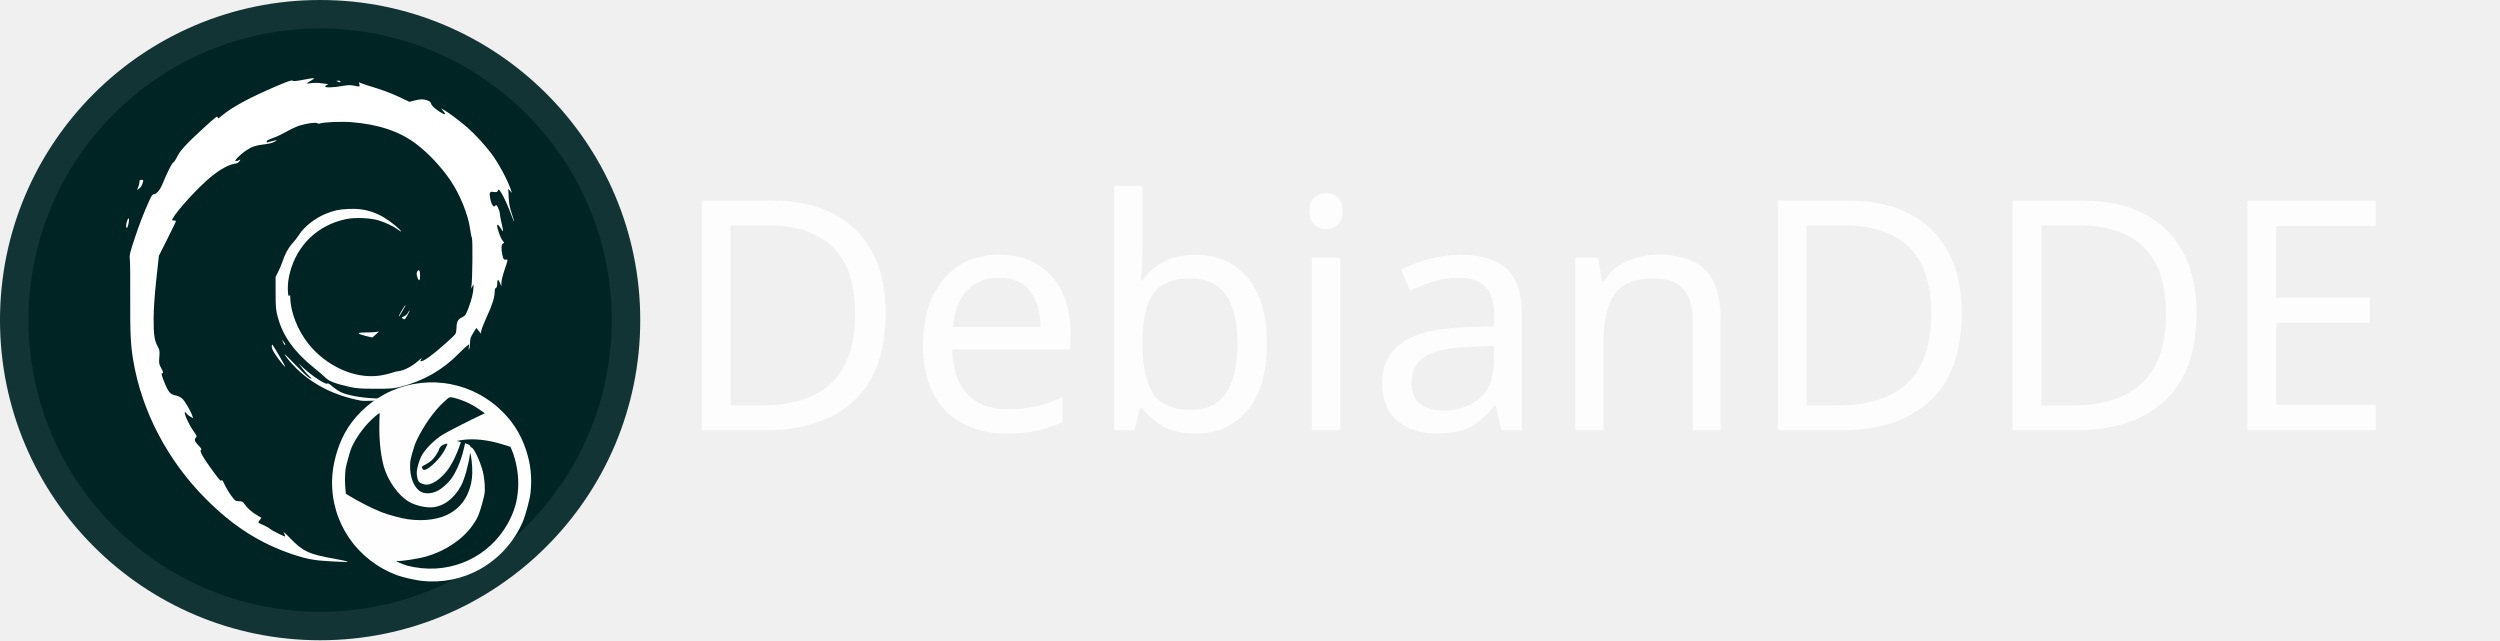
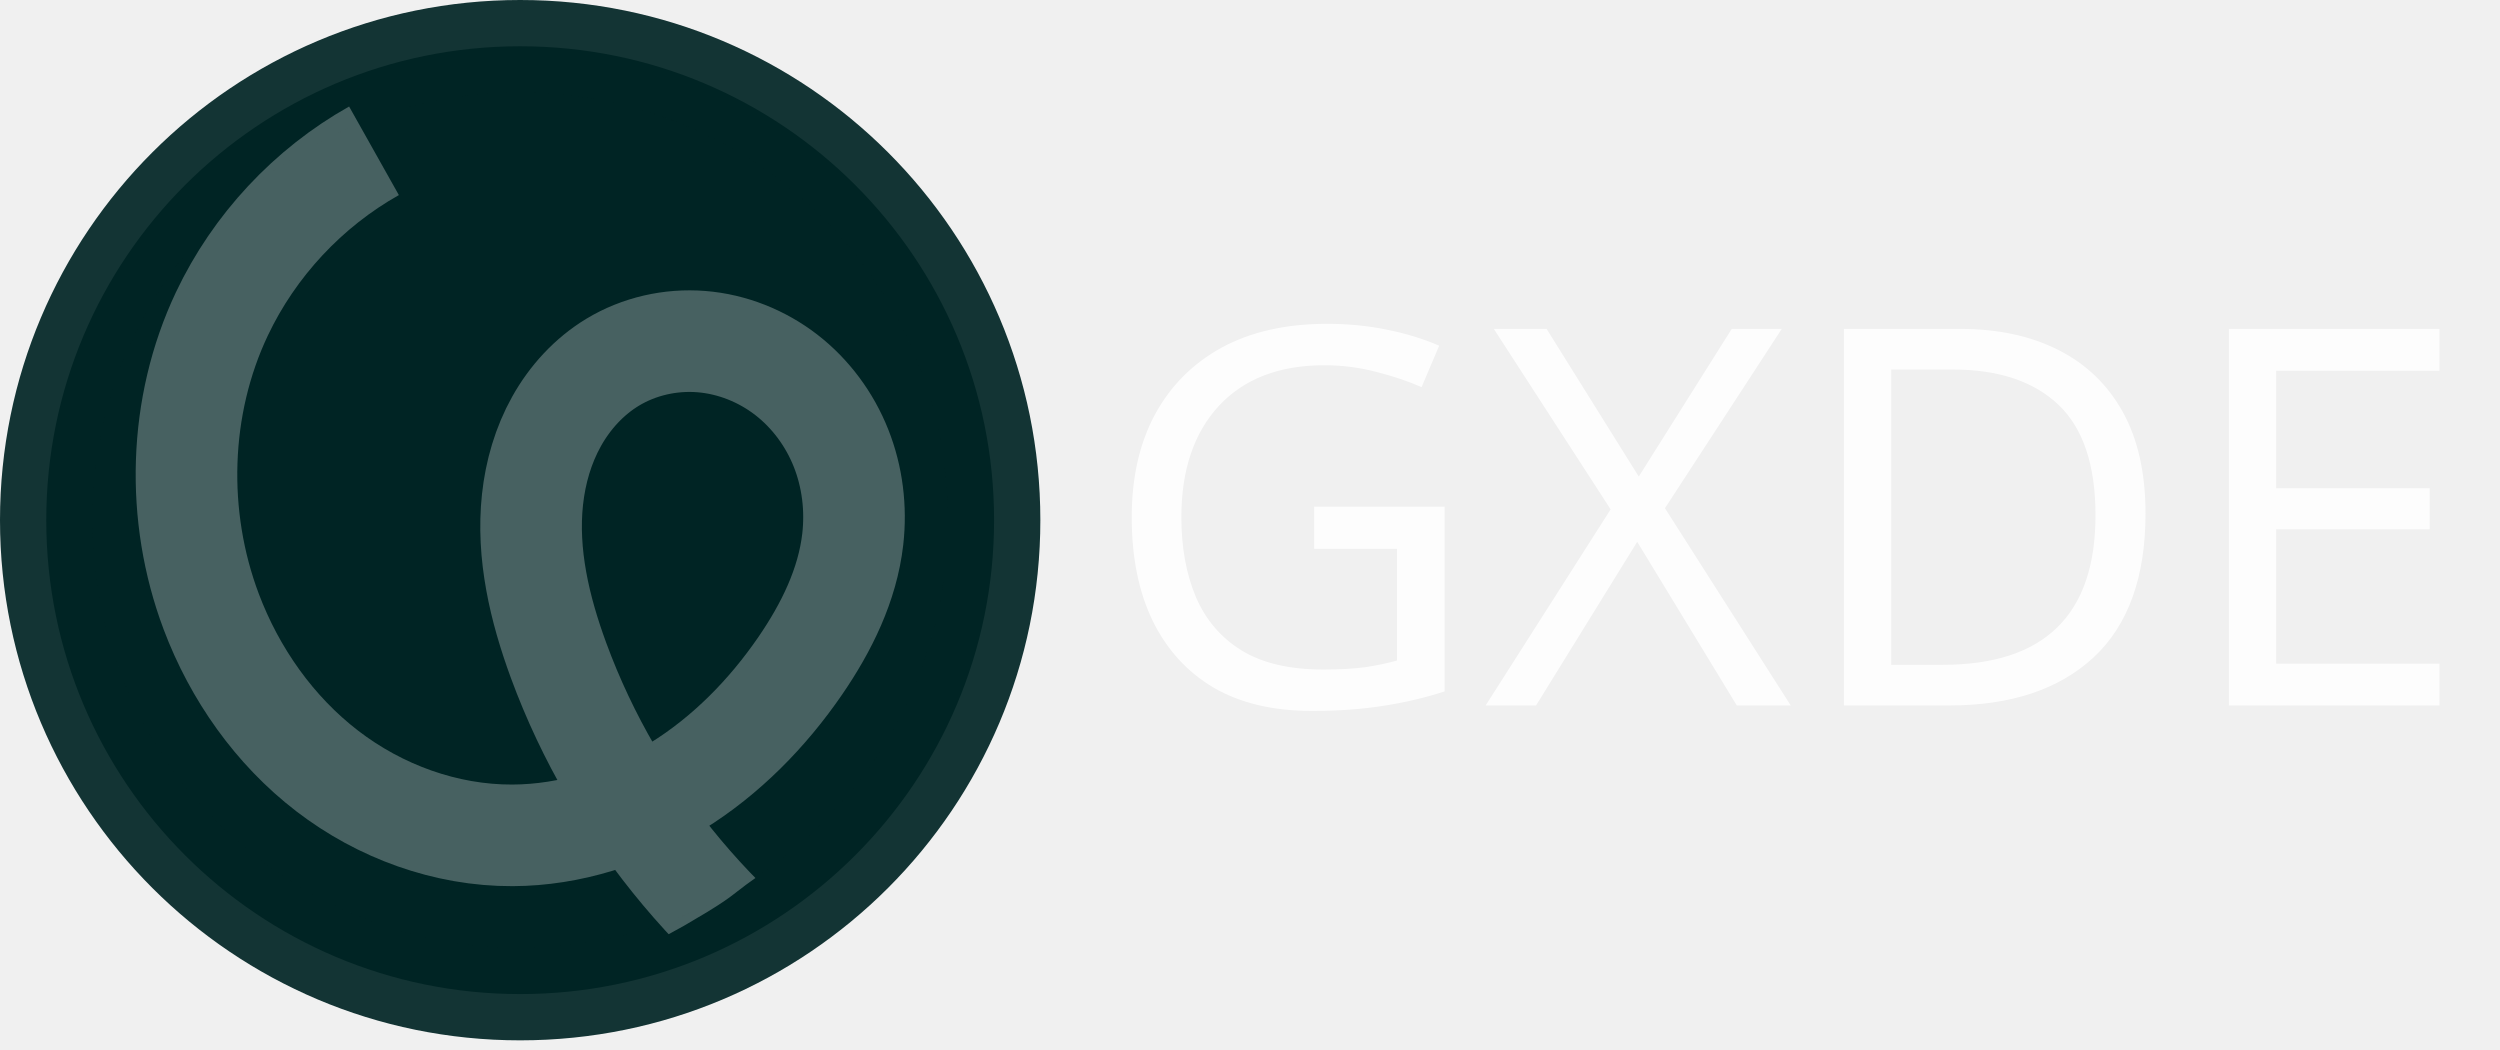
- <svg xmlns="http://www.w3.org/2000/svg" width="164" height="42" viewBox="0 0 164 42" version="1.1" id="svg17">
+ <svg xmlns="http://www.w3.org/2000/svg" width="100" height="42" viewBox="0 0 100 42" version="1.1" id="svg17">
  <defs id="defs7">
    <path d="m 33,17.5 c 0,0.552 -0.448,1 -1,1 H 20 c -1.657,0 -3,-1.343 -3,-3 v -7 c 0,-1.657 1.343,-3 3,-3 h 10 c 1.657,0 3,1.343 3,3 v 3 c 0,1.105 -0.895,2 -2,2 H 20 v 1 c 0,0.552 0.448,1 1,1 h 11 c 0.552,0 1,0.448 1,1 z m -13,-7 h 10 v -1 c 0,-0.552 -0.448,-1 -1,-1 h -8 c -0.552,0 -1,0.448 -1,1 z m 30,7 c 0,0.552 -0.448,1 -1,1 H 37 c -1.657,0 -3,-1.343 -3,-3 v -7 c 0,-1.657 1.343,-3 3,-3 h 10 c 1.657,0 3,1.343 3,3 v 3 c 0,1.105 -0.895,2 -2,2 H 37 v 1 c 0,0.552 0.448,1 1,1 h 11 c 0.552,0 1,0.448 1,1 z m -13,-7 h 10 v -1 c 0,-0.552 -0.448,-1 -1,-1 h -8 c -0.552,0 -1,0.448 -1,1 z m -24,-9 c 0,-0.552 0.448,-1 1,-1 h 1 c 0.552,0 1,0.448 1,1 v 13.995 l -10e-7,0.002 c -0.001,1.657 -1.345,2.999 -3.002,2.998 C 10.975,18.494 8.975,18.495 7,18.5 1.851,18.499 0.95,14 0.989,11.623 1.029,9.246 1.829,5.872 7,5.5 h 6 z m -5,14 c 1.288,0.003 3.955,-0.003 5,0 -1.4e-5,-0.802 -1.4e-5,-6.995 0,-7 -1.4e-5,0.005 -3.98,0 -5,0 C 6.232,8.5 3.94,9.369 3.942,12 3.943,14.686 6.011,15.494 8,15.5 Z m 59,-13 v -1 c 0,-0.552 0.448,-1 1,-1 h 1 c 0.552,0 1,0.448 1,1 v 1 c 0,0.552 -0.448,1 -1,1 h -1 c -0.552,0 -1,-0.448 -1,-1 z m 0,15 v -11 c 0,-0.552 0.448,-1 1,-1 h 1 c 0.552,0 1,0.448 1,1 v 11 c 0,0.552 -0.448,1 -1,1 h -1 c -0.552,0 -1,-0.448 -1,-1 z m 4,-12 c 0,0.001 2.667,0.001 8,6.754e-4 h 5.57e-4 C 81.762,5.501 84,7.739 84,10.5 v 7 c 0,0.552 -0.448,1 -1,1 h -1 c -0.552,0 -1,-0.448 -1,-1 v -7 c 0,-1.105 -0.895,-2 -2,-2 h -5 v 9 c 0.014,0.475 0.034,1.077 -1,1 -0.144,-0.019 -0.912,-0.017 -1,0 -0.855,0.043 -1,-0.291 -1,-1 z m -17,16 c 0,0.552 -0.448,1 -1,1 h -1 c -0.552,0 -1,-0.448 -1,-1 v -14 c 0,-1.105 0.895,-2 2,-2 h 7 c 3.314,0 6,2.686 6,6 v 1 c 0,3.314 -2.686,6 -6,6 h -6 z m 9,-10 c 0,-1.657 -1.343,-3 -3,-3 h -6 v 7 h 6 c 1.657,0 3,-1.343 3,-3 z" id="path-1" />
+     <clipPath clipPathUnits="userSpaceOnUse" id="clipPath2496">
+       <path id="path2498" style="fill:#ff0000;fill-opacity:1;fill-rule:nonzero;stroke:none;stroke-width:0.265" d="M 18.917,11.751 V 137.859 H 87.809 c -0.007,-0.425 0.516,-1.195 0.809,-1.578 0.606,-0.792 1.326,-1.487 2.072,-2.154 -0.49,-0.463 -0.946,-1.013 -1.466,-1.398 1.573,-2.728 1.211,-2.327 3.892,-5.074 -0.165,-0.116 -0.328,-0.235 -0.491,-0.355 -0.269,0.097 -0.532,0.106 -0.769,-0.045 -0.707,-0.449 -1.092,-0.885 -1.253,-1.3 -0.027,-0.02 -0.054,-0.038 -0.081,-0.058 -0.043,-0.033 -0.02,-0.077 0.024,-0.125 -0.027,-0.113 -0.038,-0.225 -0.035,-0.335 -1.005,-0.46 -1.158,-1.865 0.054,-3.004 -2.008,1.109 -1.914,1.058 -6.22,3.39 -2.426,1.314 -3.606,1.87 -5.847,3.397 -1.294,0.882 -1.664,1.262 -2.692,2.19 -0.404,0.458 -0.595,0.738 -1.169,1.059 -0.329,0.184 -0.698,0.286 -1.046,0.432 -0.239,0.101 -0.937,0.42 -1.129,0.478 -0.345,0.104 -0.702,0.162 -1.053,0.243 -3.494,0.806 -4.266,-3.2 -0.698,-3.554 0.123,-0.012 0.25,-0.002 0.369,-0.037 0.056,-0.017 1.324,-0.552 1.324,-0.552 0.089,-0.03 0.213,0.058 0.281,-0.006 0.25,-0.24 0.471,-0.509 0.706,-0.763 1.241,-1.102 1.649,-1.519 3.188,-2.562 2.332,-1.581 3.55,-2.161 6.041,-3.511 5.425,-2.939 2.557,-1.37 7.733,-4.222 2.036,-1.214 3.854,-2.221 5.754,-3.575 0.798,-0.569 1.546,-1.204 2.339,-1.779 0.866,-0.629 1.735,-1.258 2.637,-1.835 1.885,-1.205 2.776,-1.543 4.821,-2.509 v 5.3e-4 c 0.608,-0.287 1.146,-0.402 1.599,-0.389 1.963,0.058 2.313,2.519 -0.315,3.775 -0.646,0.309 -1.149,0.543 -1.622,0.77 0.184,0.105 0.337,0.235 0.455,0.383 1.249,-0.798 2.466,-1.576 2.773,-1.773 1.429,-0.809 1.329,-0.881 2.9,-1.278 0.33,-0.083 0.668,-0.165 1.009,-0.158 0.393,0.008 0.98,-0.148 1.163,0.2 1.565,2.968 0.704,3.002 -0.959,4.826 -0.3,0.273 -0.595,0.552 -0.89,0.83 1.482,-0.93 2.974,-1.846 4.449,-2.788 0.881,-0.457 1.747,-0.946 2.62,-1.42 V 11.751 Z M 112.808,113.683 c -0.046,1.4e-4 -0.087,0.002 -0.119,0.006 0.035,0.007 0.075,0.005 0.119,-0.006 z m -22.087,11.832 c 0.003,0.026 0.006,0.052 0.009,0.078 0.016,-0.021 0.032,-0.043 0.048,-0.064 -0.019,-0.005 -0.039,-0.008 -0.057,-0.014 z m 0.106,0.599 c 0.077,0.304 0.167,0.455 0.214,0.144 -0.072,-0.047 -0.143,-0.095 -0.214,-0.144 z m 28.259,11.651 c -0.038,0.031 -0.079,0.063 -0.117,0.094 h 0.117 z" />
+     </clipPath>
  </defs>
-   <ellipse id="path131" cx="21" cy="21" style="fill:#002424;fill-opacity:1;stroke:#002424;stroke-width:3.737;stroke-dasharray:none;stroke-opacity:0.919" rx="19.132" ry="19.132" />
-   <path style="fill:#ffffff;fill-opacity:1;stroke-width:0.056" d="m 21.691,36.823 c -1.04,-0.051 -1.594,-0.154 -2.508,-0.463 -2.161,-0.731 -3.895,-1.842 -5.695,-3.648 C 10.993,30.209 9.299,26.974 8.74,23.643 8.568,22.62 8.531,21.841 8.543,19.528 c 0.007,-1.27 -0.005,-2.421 -0.027,-2.559 -0.034,-0.217 0.005,-0.385 0.294,-1.261 0.322,-0.977 0.645,-1.81 1.003,-2.591 0.131,-0.285 0.2,-0.375 0.286,-0.375 0.161,0 0.401,-0.284 0.552,-0.656 0.301,-0.738 0.633,-1.402 0.717,-1.431 0.049,-0.018 0.159,-0.177 0.243,-0.355 0.193,-0.407 0.599,-0.85 1.741,-1.9 0.762,-0.7 0.91,-0.814 0.925,-0.713 0.017,0.112 0.034,0.106 0.268,-0.092 0.669,-0.565 1.816,-1.187 3.58,-1.941 0.757,-0.323 1.012,-0.41 1.068,-0.363 0.055,0.046 0.231,0.032 0.68,-0.054 0.81,-0.155 0.876,-0.148 0.521,0.056 -0.163,0.094 -0.289,0.179 -0.278,0.189 0.011,0.01 0.149,-0.003 0.308,-0.028 0.162,-0.026 0.444,-0.024 0.64,0.005 0.193,0.028 0.388,0.053 0.434,0.055 0.049,0.003 0.031,0.026 -0.042,0.055 -0.069,0.028 -0.125,0.076 -0.125,0.108 0,0.084 0.495,0.07 1.089,-0.031 0.41,-0.07 0.579,-0.076 0.802,-0.028 0.386,0.083 0.396,0.08 0.355,-0.081 l -0.035,-0.141 0.215,0.085 c 0.118,0.047 0.553,0.188 0.966,0.313 0.413,0.126 1.062,0.377 1.442,0.558 l 0.691,0.329 0.329,-0.084 c 0.394,-0.101 0.544,-0.105 0.827,-0.02 0.135,0.04 0.227,0.107 0.249,0.181 0.052,0.171 0.178,0.298 0.539,0.544 0.379,0.258 0.505,0.256 0.285,-0.006 L 28.929,7.111 29.092,7.196 c 0.287,0.149 1.054,0.721 1.571,1.173 0.494,0.432 1.147,1.141 1.578,1.715 0.478,0.636 1.11,1.824 1.298,2.437 l 0.043,0.139 -0.12,-0.139 -0.12,-0.139 0.027,0.556 c 0.021,0.419 0.069,0.679 0.196,1.053 0.224,0.664 0.21,0.744 -0.021,0.115 -0.347,-0.948 -0.801,-1.816 -0.858,-1.641 -0.041,0.128 -0.123,0.159 -0.324,0.127 -0.144,-0.023 -0.193,-0.008 -0.223,0.07 -0.054,0.141 0.071,0.689 0.186,0.816 0.089,0.099 0.102,0.1 0.164,0.014 0.06,-0.081 0.081,-0.066 0.183,0.133 0.063,0.124 0.115,0.292 0.115,0.374 0,0.082 0.053,0.372 0.117,0.646 0.064,0.274 0.107,0.507 0.095,0.519 -0.012,0.012 -0.083,-0.077 -0.158,-0.198 -0.201,-0.325 -0.291,-0.29 -0.184,0.072 0.12,0.408 0.23,0.66 0.34,0.781 0.088,0.098 0.088,0.107 -0.002,0.158 -0.113,0.063 -0.127,0.346 -0.036,0.769 0.059,0.273 0.089,0.304 0.283,0.284 0.078,-0.008 0.059,0.089 -0.125,0.619 -0.12,0.346 -0.22,0.741 -0.224,0.879 l -0.006,0.25 -0.086,-0.209 c -0.114,-0.277 -0.182,-0.264 -0.182,0.036 0,0.166 -0.027,0.255 -0.083,0.276 -0.054,0.021 -0.084,0.107 -0.084,0.242 -0.002,0.379 -0.154,0.873 -0.5,1.615 -0.187,0.401 -0.355,0.823 -0.373,0.936 l -0.033,0.206 -0.149,-0.183 -0.149,-0.183 -0.204,0.326 c -0.168,0.269 -0.204,0.379 -0.208,0.633 -0.002,0.169 -0.028,0.358 -0.057,0.419 -0.04,0.085 -0.047,0.062 -0.027,-0.099 l 0.026,-0.21 -0.15,0.109 c -0.082,0.06 -0.312,0.275 -0.511,0.479 -1.065,1.093 -2.349,1.829 -3.838,2.201 -0.472,0.118 -0.65,0.132 -1.669,0.13 -0.956,-0.002 -1.226,-0.021 -1.669,-0.12 -0.932,-0.209 -1.34,-0.364 -1.586,-0.604 -0.123,-0.12 -0.468,-0.416 -0.767,-0.657 -1.296,-1.048 -2.031,-2.078 -2.363,-3.311 -0.13,-0.482 -0.143,-0.632 -0.145,-1.589 l -0.002,-1.057 0.171,-0.334 c 0.094,-0.184 0.216,-0.471 0.27,-0.64 0.161,-0.499 0.408,-0.957 0.662,-1.224 0.131,-0.138 0.318,-0.379 0.416,-0.536 0.337,-0.541 1.05,-1.109 1.755,-1.398 0.551,-0.226 0.86,-0.293 1.506,-0.326 1.169,-0.06 2.096,0.273 3.096,1.112 0.387,0.325 0.497,0.504 0.148,0.242 -0.267,-0.201 -0.794,-0.453 -1.241,-0.595 -0.541,-0.172 -1.562,-0.215 -2.159,-0.091 -1.845,0.382 -3.223,1.697 -3.685,3.518 -0.094,0.37 -0.136,0.69 -0.136,1.03 0,0.443 0.053,0.615 0.13,0.424 0.015,-0.038 0.03,0.045 0.032,0.184 0.016,0.951 0.488,2.149 1.194,3.031 1.161,1.451 3.01,2.291 4.595,2.088 0.267,-0.034 0.632,-0.114 0.813,-0.177 0.18,-0.063 0.419,-0.122 0.53,-0.131 0.311,-0.025 0.875,-0.321 1.24,-0.651 0.216,-0.195 0.295,-0.245 0.23,-0.146 -0.097,0.148 -0.097,0.152 0.009,0.152 0.06,0 0.282,-0.123 0.493,-0.274 0.494,-0.353 1.642,-1.362 1.73,-1.522 0.038,-0.067 0.069,-0.238 0.07,-0.379 0.003,-0.407 0.086,-0.571 0.356,-0.702 0.225,-0.109 0.251,-0.147 0.438,-0.636 0.201,-0.526 0.322,-1.039 0.319,-1.35 l -0.002,-0.171 -0.085,0.139 -0.085,0.139 0.037,-0.167 c 0.066,-0.296 0.095,-3.038 0.033,-3.165 -0.031,-0.064 -0.085,-0.33 -0.12,-0.59 -0.124,-0.927 -0.663,-2.263 -1.281,-3.172 C 28.946,10.947 28.086,10.03 27.288,9.432 26.201,8.616 24.838,8.158 23.075,8.016 c -0.69,-0.055 -1.855,-0.007 -2.102,0.088 -0.049,0.019 -0.12,0.009 -0.158,-0.021 -0.088,-0.071 -0.667,0.005 -1.153,0.152 -0.199,0.06 -0.599,0.245 -0.89,0.41 -0.291,0.165 -0.697,0.356 -0.904,0.424 -0.229,0.075 -0.375,0.154 -0.375,0.202 0,0.043 0.006,0.079 0.014,0.078 0.008,-3.771e-4 0.152,-0.038 0.32,-0.083 0.39,-0.105 0.396,-0.104 0.188,0.03 -0.11,0.07 -0.354,0.133 -0.661,0.171 -0.59,0.072 -0.831,0.153 -1.21,0.406 -0.388,0.258 -0.822,0.7 -0.688,0.7 0.054,0 0.153,-0.029 0.219,-0.064 0.117,-0.063 0.118,-0.061 0.031,0.07 -0.063,0.095 -0.161,0.144 -0.342,0.17 -0.353,0.051 -0.928,0.367 -1.485,0.817 -0.831,0.671 -2.259,2.225 -2.551,2.775 -0.061,0.114 -0.054,0.125 0.075,0.125 0.078,0 0.141,0.018 0.141,0.04 0,0.022 -0.252,0.544 -0.561,1.159 l -0.561,1.118 -0.168,1.553 c -0.112,1.035 -0.17,1.877 -0.176,2.526 -0.009,1.066 0.051,1.48 0.274,1.885 0.122,0.221 0.131,0.286 0.099,0.675 -0.034,0.408 -0.027,0.447 0.133,0.743 0.122,0.225 0.147,0.312 0.091,0.312 -0.043,0 -0.078,0.021 -0.078,0.047 0,0.096 0.213,0.661 0.355,0.941 0.164,0.323 0.296,0.429 0.606,0.483 0.115,0.02 0.294,0.111 0.397,0.202 0.173,0.152 0.578,0.85 0.672,1.157 l 0.04,0.132 -0.18,-0.104 c -0.099,-0.057 -0.208,-0.148 -0.242,-0.201 -0.034,-0.054 -0.082,-0.097 -0.105,-0.097 -0.126,0 0.251,0.822 0.603,1.318 0.171,0.24 0.179,0.27 0.1,0.358 -0.117,0.129 -0.063,0.271 0.205,0.54 0.127,0.127 0.193,0.231 0.156,0.243 -0.159,0.053 0.083,0.487 0.859,1.539 0.329,0.446 0.434,0.555 0.463,0.481 0.027,-0.071 0.083,0.002 0.215,0.285 0.098,0.21 0.295,0.538 0.437,0.729 0.246,0.331 0.269,0.348 0.495,0.348 0.205,3.34e-4 0.253,0.025 0.361,0.183 0.185,0.272 0.45,0.51 0.801,0.721 l 0.314,0.188 -0.104,0.135 c -0.057,0.074 -0.104,0.149 -0.105,0.167 -7.56e-4,0.017 0.138,0.089 0.309,0.16 0.17,0.071 0.381,0.189 0.469,0.262 0.156,0.131 0.955,0.528 0.991,0.493 0.01,-0.011 -0.023,-0.102 -0.074,-0.204 -0.067,-0.136 0.041,-0.048 0.399,0.324 0.835,0.866 1.236,1.052 2.918,1.349 0.356,0.063 0.706,0.138 0.779,0.167 0.158,0.063 0.208,0.063 -1.037,0.001 z m 1.975,-10.544 c -1.663,-0.311 -3.088,-1.016 -4.178,-2.064 -0.263,-0.254 -0.585,-0.617 -0.716,-0.808 -0.205,-0.301 -0.132,-0.239 0.542,0.459 0.428,0.444 0.856,0.852 0.952,0.907 0.215,0.124 0.225,0.075 0.019,-0.098 -0.085,-0.071 -0.277,-0.289 -0.428,-0.483 l -0.274,-0.353 0.331,0.307 c 0.582,0.541 1.523,1.148 1.569,1.011 0.013,-0.04 0.135,0.032 0.302,0.178 0.154,0.134 0.41,0.308 0.57,0.387 0.419,0.205 1.325,0.373 2.223,0.411 0.574,0.025 0.741,0.047 0.641,0.086 -0.147,0.057 -1.327,0.104 -1.553,0.062 z m -5.122,-2.38 c -0.433,-0.517 -0.718,-0.974 -0.718,-1.15 0,-0.112 0.02,-0.163 0.05,-0.131 0.084,0.089 0.855,1.419 0.833,1.437 -0.011,0.009 -0.086,-0.061 -0.165,-0.155 z m 0.032,-1.437 -0.088,-0.181 0.114,0.131 c 0.063,0.072 0.114,0.154 0.114,0.181 0,0.097 -0.054,0.047 -0.14,-0.131 z m 5.409,-0.424 c -0.597,-0.156 -0.598,-0.229 -0.003,-0.229 0.278,0 0.589,-0.015 0.692,-0.033 l 0.188,-0.033 -0.208,0.199 c -0.114,0.11 -0.227,0.198 -0.25,0.196 -0.023,-0.002 -0.212,-0.047 -0.419,-0.101 z m 2.441,-1.135 c -0.097,-0.071 -0.093,-0.08 0.073,-0.149 0.097,-0.04 0.213,-0.145 0.259,-0.232 0.045,-0.087 0.095,-0.159 0.11,-0.159 0.033,0 -0.159,0.378 -0.263,0.516 -0.064,0.086 -0.089,0.089 -0.178,0.023 z m -0.257,-0.158 c 0,-0.085 0.377,-0.716 0.428,-0.716 0.016,0 -0.012,0.064 -0.063,0.141 -0.051,0.078 -0.154,0.257 -0.229,0.398 -0.075,0.141 -0.136,0.22 -0.136,0.177 z m 1.217,-2.537 c -0.077,-0.226 -0.072,-0.335 0.021,-0.448 0.09,-0.11 0.151,0.022 0.152,0.333 7.56e-4,0.331 -0.08,0.386 -0.173,0.115 z M 8.285,14.894 c -0.046,-0.115 0.058,-0.514 0.149,-0.571 0.063,-0.039 0.019,0.343 -0.065,0.561 -0.041,0.105 -0.045,0.106 -0.084,0.01 z m 0.783,-2.621 c 0.044,-0.106 0.081,-0.257 0.081,-0.334 0,-0.112 0.028,-0.141 0.135,-0.141 0.122,0 0.131,0.015 0.089,0.153 -0.077,0.257 -0.113,0.316 -0.252,0.418 L 8.988,12.466 Z M 22.137,5.345 c -0.099,-0.042 -0.094,-0.048 0.042,-0.052 0.084,-0.002 0.153,0.021 0.153,0.052 0,0.065 -0.043,0.065 -0.195,0 z" id="path2377" />
-   <path style="display:inline;fill:#fefefe;stroke-width:0.032" d="m 26.087,37.749 c -2.663,-0.979 -4.364,-3.445 -4.303,-6.24 0.022,-1.009 0.34,-2.193 0.83,-3.09 0.577,-1.058 1.501,-1.961 2.618,-2.561 2.402,-1.29 5.37,-0.948 7.416,0.854 0.89,0.784 1.486,1.678 1.854,2.784 0.312,0.936 0.406,1.814 0.302,2.827 -0.042,0.413 -0.334,1.502 -0.512,1.91 -0.574,1.315 -1.546,2.396 -2.776,3.088 -1.179,0.663 -2.501,0.932 -3.858,0.785 -0.379,-0.041 -1.25,-0.239 -1.571,-0.357 z m 1.117,-0.539 c 2.458,0.437 4.873,-0.688 6.088,-2.837 0.43,-0.76 0.639,-1.458 0.697,-2.321 0.055,-0.821 -0.11,-1.819 -0.421,-2.547 l -0.083,-0.193 -0.455,-0.144 c -1.012,-0.32 -2.004,-0.425 -2.775,-0.294 l -0.291,0.05 0.135,0.04 0.135,0.04 -0.114,0.327 c -0.144,0.413 -0.373,0.903 -0.576,1.234 -0.421,0.685 -1.076,1.208 -1.537,1.227 -0.202,0.008 -0.475,-0.102 -0.548,-0.22 -0.077,-0.125 -0.124,-0.365 -0.119,-0.598 0.006,-0.276 0.179,-0.842 0.343,-1.123 0.264,-0.452 0.848,-1.026 1.376,-1.349 0.311,-0.191 1.91,-1.007 2.496,-1.274 l 0.252,-0.115 -0.239,-0.171 c -0.537,-0.384 -1.065,-0.643 -1.632,-0.801 -0.468,-0.13 -0.412,-0.146 -0.843,0.251 -0.627,0.578 -1.298,1.529 -1.759,2.494 -0.1,0.209 -0.183,0.448 -0.285,0.822 -0.127,0.463 -0.145,0.566 -0.148,0.844 -0.007,0.75 0.242,1.393 0.647,1.67 0.283,0.193 0.742,0.184 1.156,-0.022 0.241,-0.12 0.636,-0.457 0.842,-0.718 0.344,-0.436 0.691,-1.23 0.864,-1.974 l 0.101,-0.435 0.156,0.06 c 0.115,0.044 0.163,0.08 0.181,0.138 0.014,0.044 0.058,0.087 0.1,0.099 0.146,0.04 0.538,0.865 0.709,1.493 0.096,0.352 0.157,0.872 0.147,1.266 -0.006,0.261 -0.029,0.376 -0.187,0.949 -0.195,0.706 -0.292,0.923 -0.618,1.385 -0.648,0.918 -1.754,1.666 -3.006,2.033 -0.559,0.164 -1.766,0.348 -1.948,0.298 -0.034,-0.008 -0.046,-0.001 -0.032,0.023 0.02,0.036 0.439,0.208 0.717,0.295 0.068,0.021 0.28,0.066 0.473,0.101 z m -0.457,-3.148 c 1.119,0.158 2.163,-0.001 2.858,-0.438 0.595,-0.373 0.974,-0.867 1.201,-1.563 0.154,-0.472 0.197,-0.841 0.168,-1.435 -0.022,-0.451 -0.119,-1.045 -0.141,-0.863 -0.081,0.663 -0.361,1.676 -0.576,2.08 -0.456,0.86 -1.167,1.391 -1.927,1.438 -0.448,0.028 -1.111,-0.134 -1.507,-0.367 -0.695,-0.409 -1.396,-1.396 -1.65,-2.325 -0.246,-0.9 -0.339,-2.091 -0.266,-3.426 0.005,-0.101 -0.022,-0.086 -0.353,0.2 -0.522,0.451 -1.037,1.108 -1.375,1.756 -0.136,0.26 -0.186,0.402 -0.337,0.942 -0.152,0.546 -0.179,0.684 -0.196,0.981 -0.023,0.4 -0.019,0.67 0.016,1.063 l 0.025,0.281 0.16,0.1 c 0.647,0.403 1.581,0.878 2.199,1.119 0.432,0.169 1.289,0.399 1.7,0.457 z m 1.23,-3.28 c 0.299,-0.145 0.789,-0.625 1.054,-1.033 0.16,-0.247 0.343,-0.61 0.324,-0.644 -0.006,-0.011 -0.095,0.006 -0.197,0.039 -0.202,0.065 -0.322,0.185 -0.375,0.373 -0.047,0.17 -0.304,0.539 -0.491,0.705 -0.094,0.084 -0.269,0.199 -0.388,0.255 -0.119,0.056 -0.221,0.121 -0.228,0.143 -0.015,0.055 0.067,0.196 0.124,0.212 0.025,0.006 0.104,-0.017 0.176,-0.051 z" id="path12817" />
  <text xml:space="preserve" style="font-style:normal;font-weight:normal;font-size:21.097px;line-height:1.25;font-family:sans-serif;letter-spacing:0px;word-spacing:0px;fill:#ffffff;fill-opacity:0.88;stroke:none;stroke-width:0.527" x="43.989" y="28.218" id="text6047">
-     <tspan id="tspan6045" x="43.989" y="28.218" style="fill:#ffffff;fill-opacity:0.88;stroke-width:0.527">DebianDDE</tspan>
+     <tspan id="tspan6045" x="43.989" y="28.218" style="fill:#ffffff;fill-opacity:0.88;stroke-width:0.527">GXDE</tspan>
  </text>
+   <ellipse id="path131-3" cx="20.807" cy="20.807" style="display:inline;fill:#002424;fill-opacity:1;stroke:#002424;stroke-width:3.702;stroke-dasharray:none;stroke-opacity:0.919" rx="18.956" ry="18.956" />
+   <path style="fill:none;stroke:#ffffff;stroke-width:13.229;stroke-linecap:butt;stroke-linejoin:miter;stroke-dasharray:none;stroke-opacity:0.279" d="m 49.965,17.518 c -8.574,4.817 -15.597,12.347 -19.805,21.236 -5.682,12.002 -6.071,26.325 -1.394,38.754 3.053,8.114 8.232,15.478 15.105,20.762 6.873,5.284 15.455,8.418 24.125,8.385 7.542,-0.029 14.994,-2.43 21.406,-6.401 6.412,-3.972 11.809,-9.473 16.076,-15.692 3.4,-4.954 6.151,-10.515 6.83,-16.484 0.454,-3.993 -0.047,-8.101 -1.528,-11.838 -1.481,-3.736 -3.946,-7.088 -7.125,-9.548 -3.178,-2.459 -7.066,-4.01 -11.073,-4.328 -4.006,-0.318 -8.115,0.61 -11.552,2.691 -3.055,1.85 -5.544,4.573 -7.287,7.69 -1.743,3.117 -2.753,6.618 -3.137,10.168 -0.769,7.101 0.93,14.258 3.393,20.962 7.391,20.115 21.982,37.498 40.511,48.265" id="path2106" clip-path="url(#clipPath2496)" transform="matrix(0.3071955,0,0,0.3071955,-0.3895051,0.6502309)" />
</svg>
